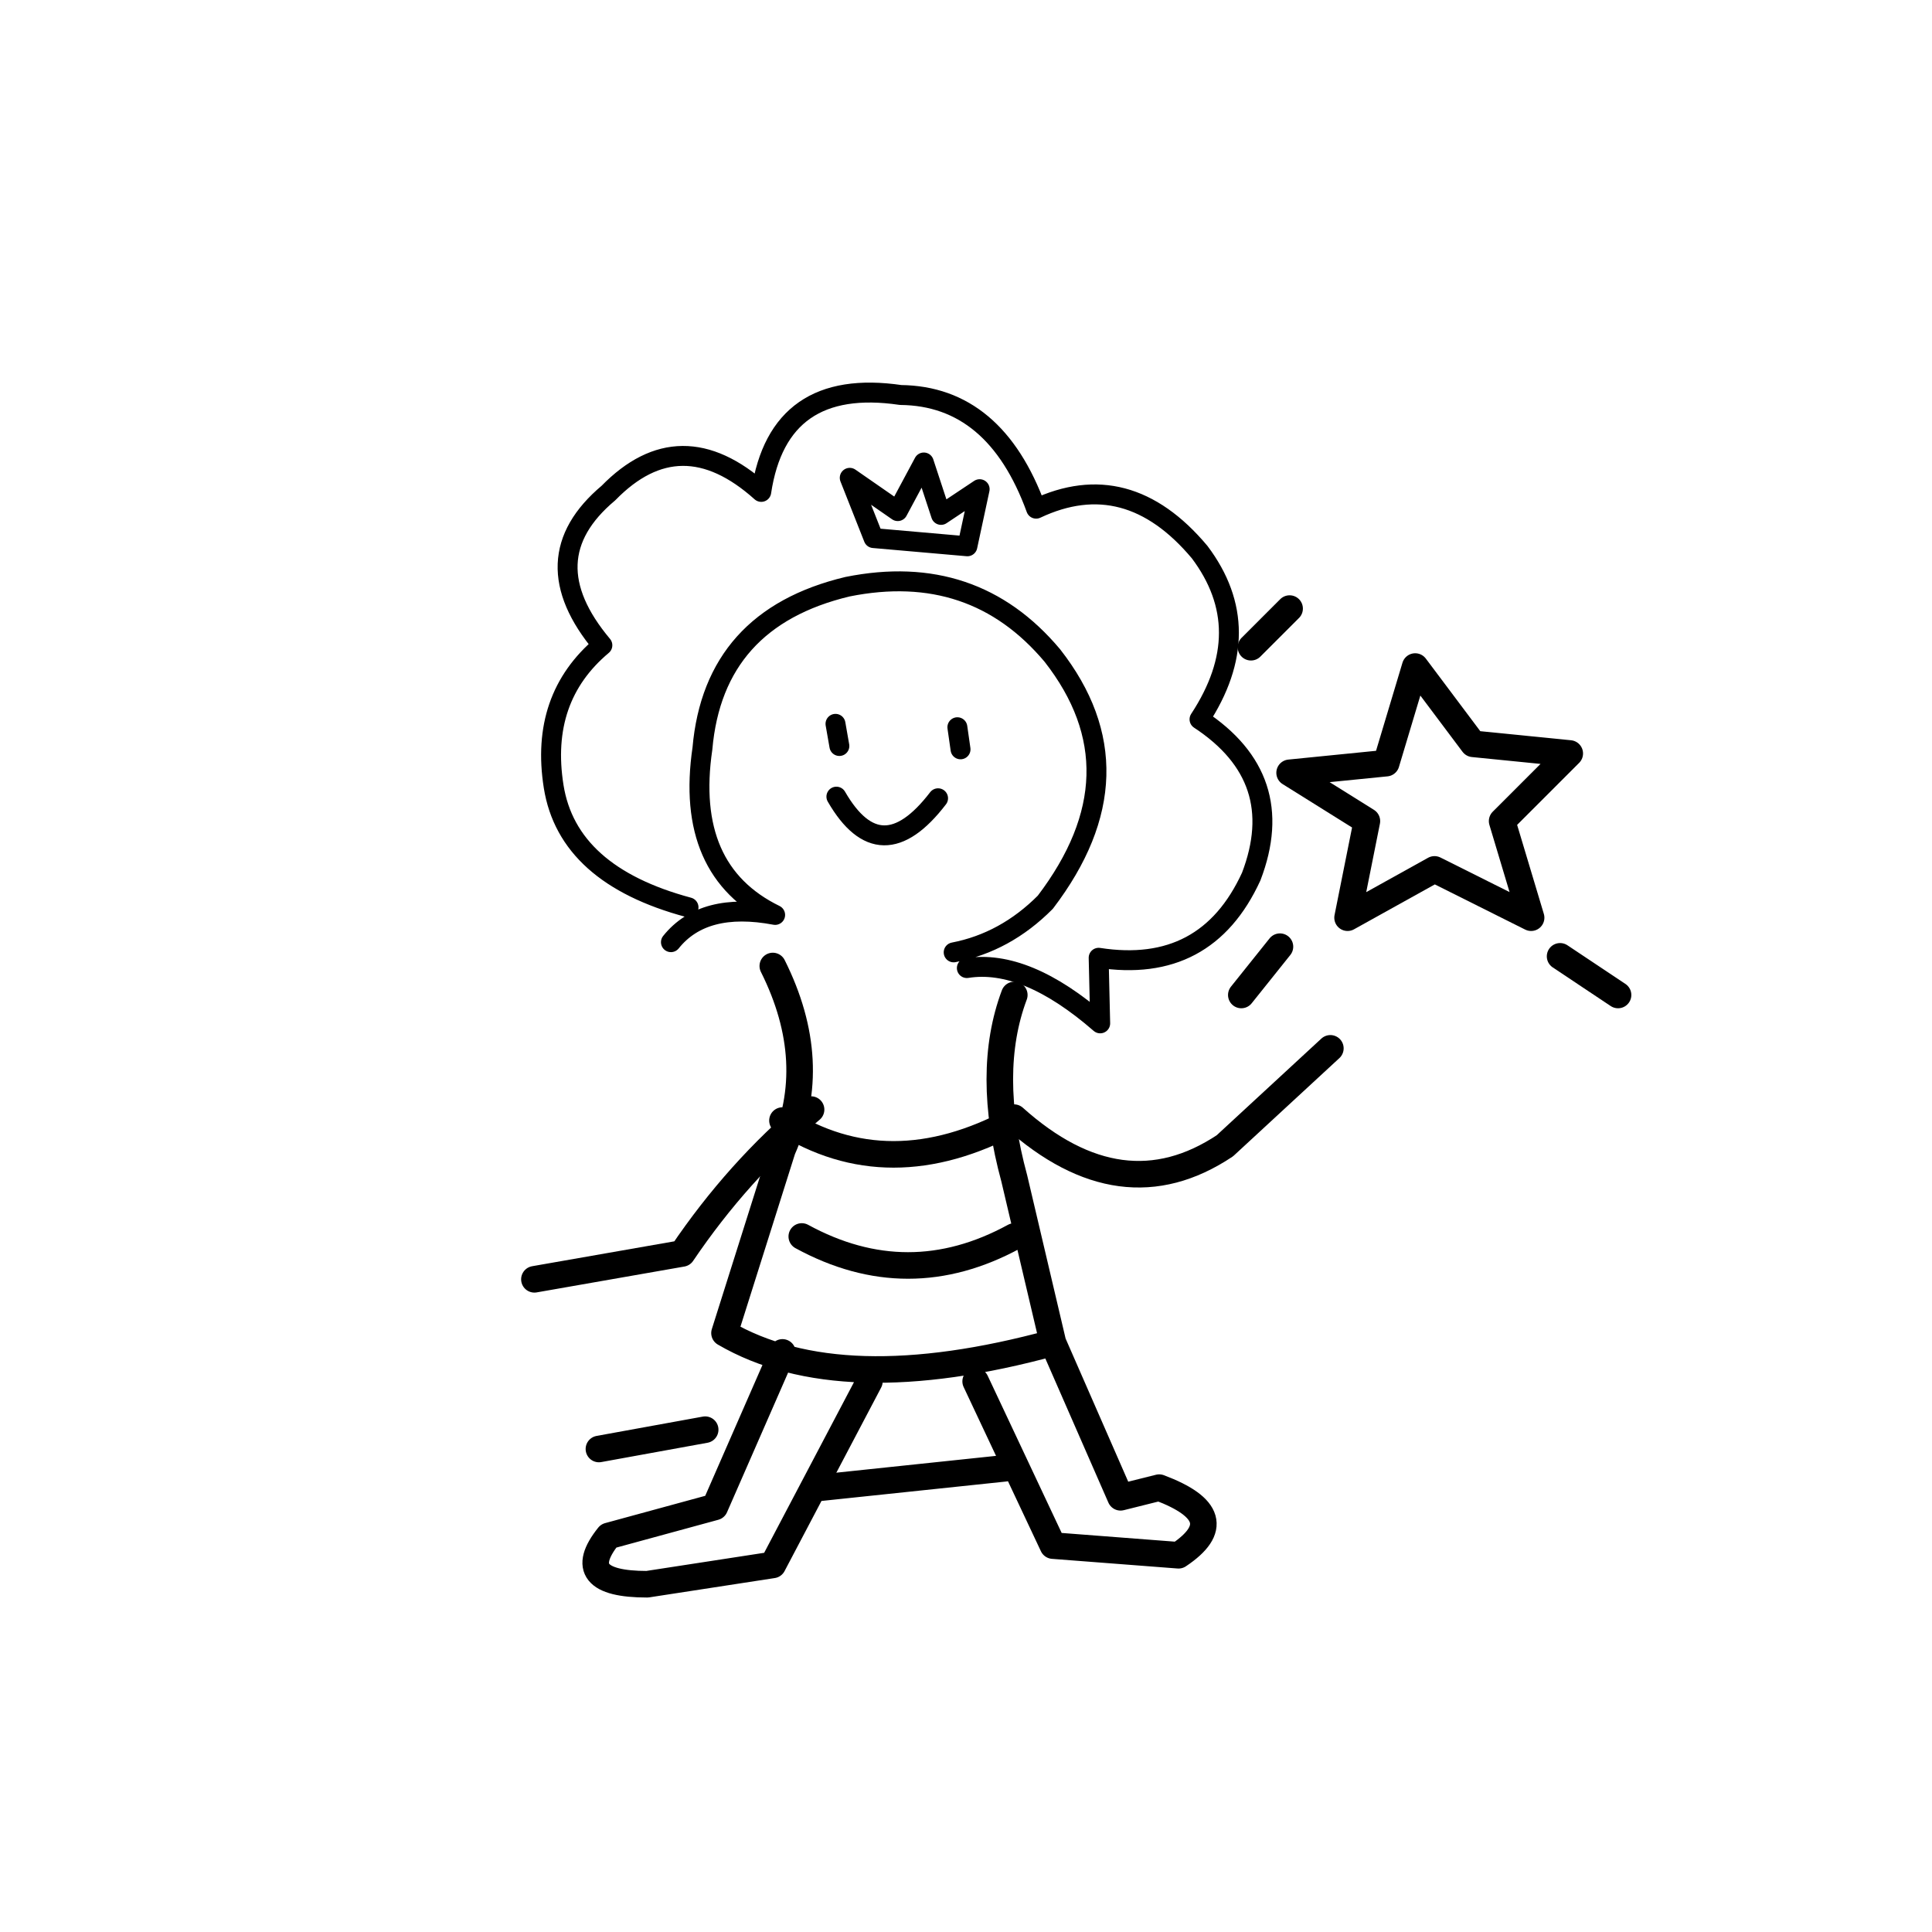
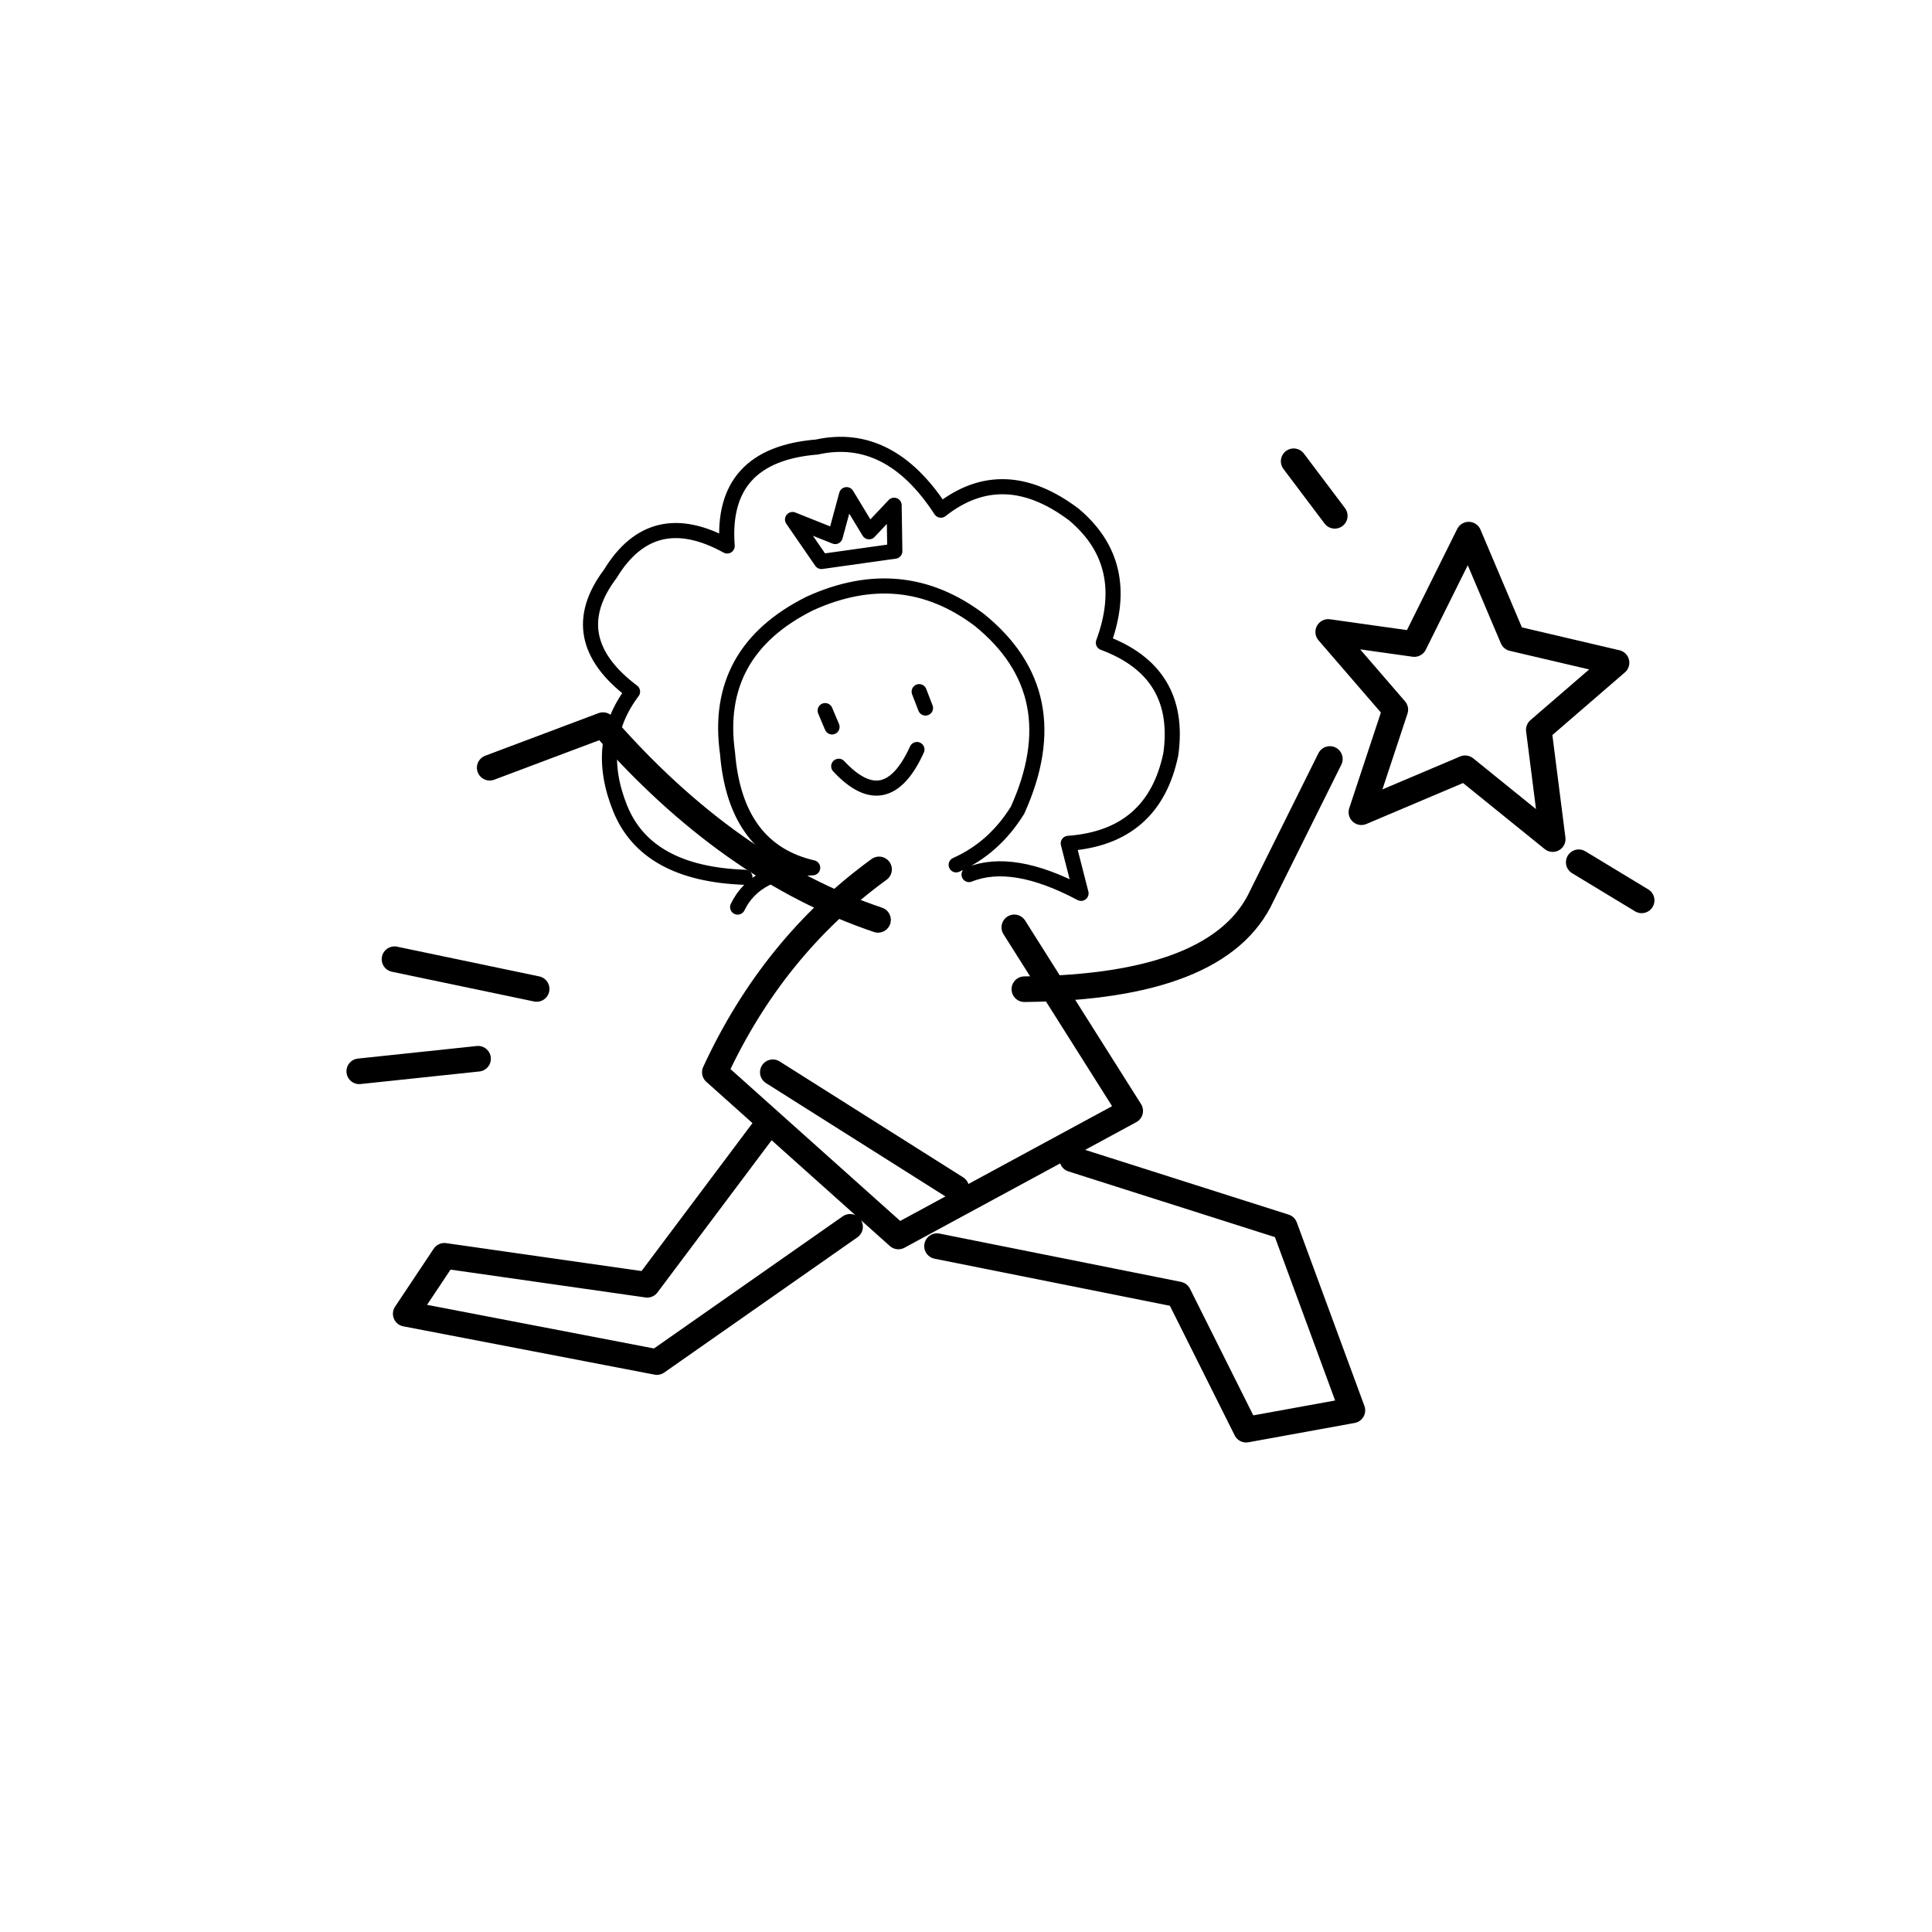
<svg xmlns="http://www.w3.org/2000/svg" viewBox="0 0 200 200">
-   <g fill="none" stroke="#000" stroke-width="2.75" stroke-linecap="round" stroke-linejoin="round">
-     <path d="M68 101Q51 98 48 86T53 66Q42 55 52 45Q61 34 73 43Q74 27 91 28Q104 27 111 42Q123 35 134 46Q143 56 136 69Q149 76 145 90Q140 104 125 103L126 112Q115 104 107 106M66 106q4-6 14-5 M80 101Q67 96 68 79Q68 61 86 55Q103 50 115 62Q129 77 117 96Q112 102 105 104 M86 74l.8 3m16-4 .7 3 M87 84q7 10 14-1 M89 48l-4-8 7 4 3-7 3 7 5-4-1 8z" transform="translate(20 20) scale(.75) rotate(5 96 104)" />
-     <path d="M80 100q5 10 1 19l-6 19q12 7 34 1l-4-17q-3-11 0-19 M81 116q11 7 24 0m-22 12q11 6 22 0 M81 140l-7 16-11 3q-4 5 4 5l13-2 10-19m11 0 8 17 13 1q6-4-2-7l-4 1-7-16" />
-     <path d="M62 150l11-2m12 6 19-2" opacity="1" />
-     <path d="M84 116q-7 7-12 16l-15 4m48-21q12 9 22 1l10-11" transform="rotate(5 97 115)" />
-     <path d="M142 81l3-10 6 8 10 1-7 7 3 10-10-5-9 5 2-10-8-5z M128 69l4-4m28 36 6 4m-35-5-4 5" transform="translate(1.5 -2)" />
+   <g fill="none" stroke="#000" stroke-width="2.65" stroke-linecap="round" stroke-linejoin="round" transform="translate(0 -3)">
+     <path d="M68 101Q51 98 48 86T53 66Q42 55 52 45Q61 34 73 43Q74 27 91 28Q104 27 111 42Q123 35 134 46Q143 56 136 69Q149 76 145 90Q140 104 125 103L126 112Q115 104 107 106M66 106q4-6 14-5 M80 101Q67 96 68 79Q68 61 86 55Q103 50 115 62Q129 77 117 96Q112 102 105 104 M86 74l.8 3m16-4 .7 3 M87 84q7 10 14-1 M89 48l-4-8 7 4 3-7 3 7 5-4-1 8z" transform="translate(92 81) rotate(-8) scale(0.59) translate(-96 -83)" />
+     <path d="M91 93q-11 8-17 21l19 17 24-13-12-19 M80 114l19 12 M79 120l-12 16-21-3-4 6 26 5 20-14m9 2 25 5 7 14 11-2-7-19-22-7" />
+     <g transform="rotate(8 96 105)">
+       <path d="M90 99Q74 96 59 83l-11 6 M106 104q20-3 23-13l5-15" />
+       <path d="M141 63l4-12 6 10 11 1-7 8 3 11-10-6-10 6 2-11-8-7z M131 51l-5-5m35 37 7 3 M56 111l-15-1m10 9-12 3" />
+     </g>
  </g>
</svg>
